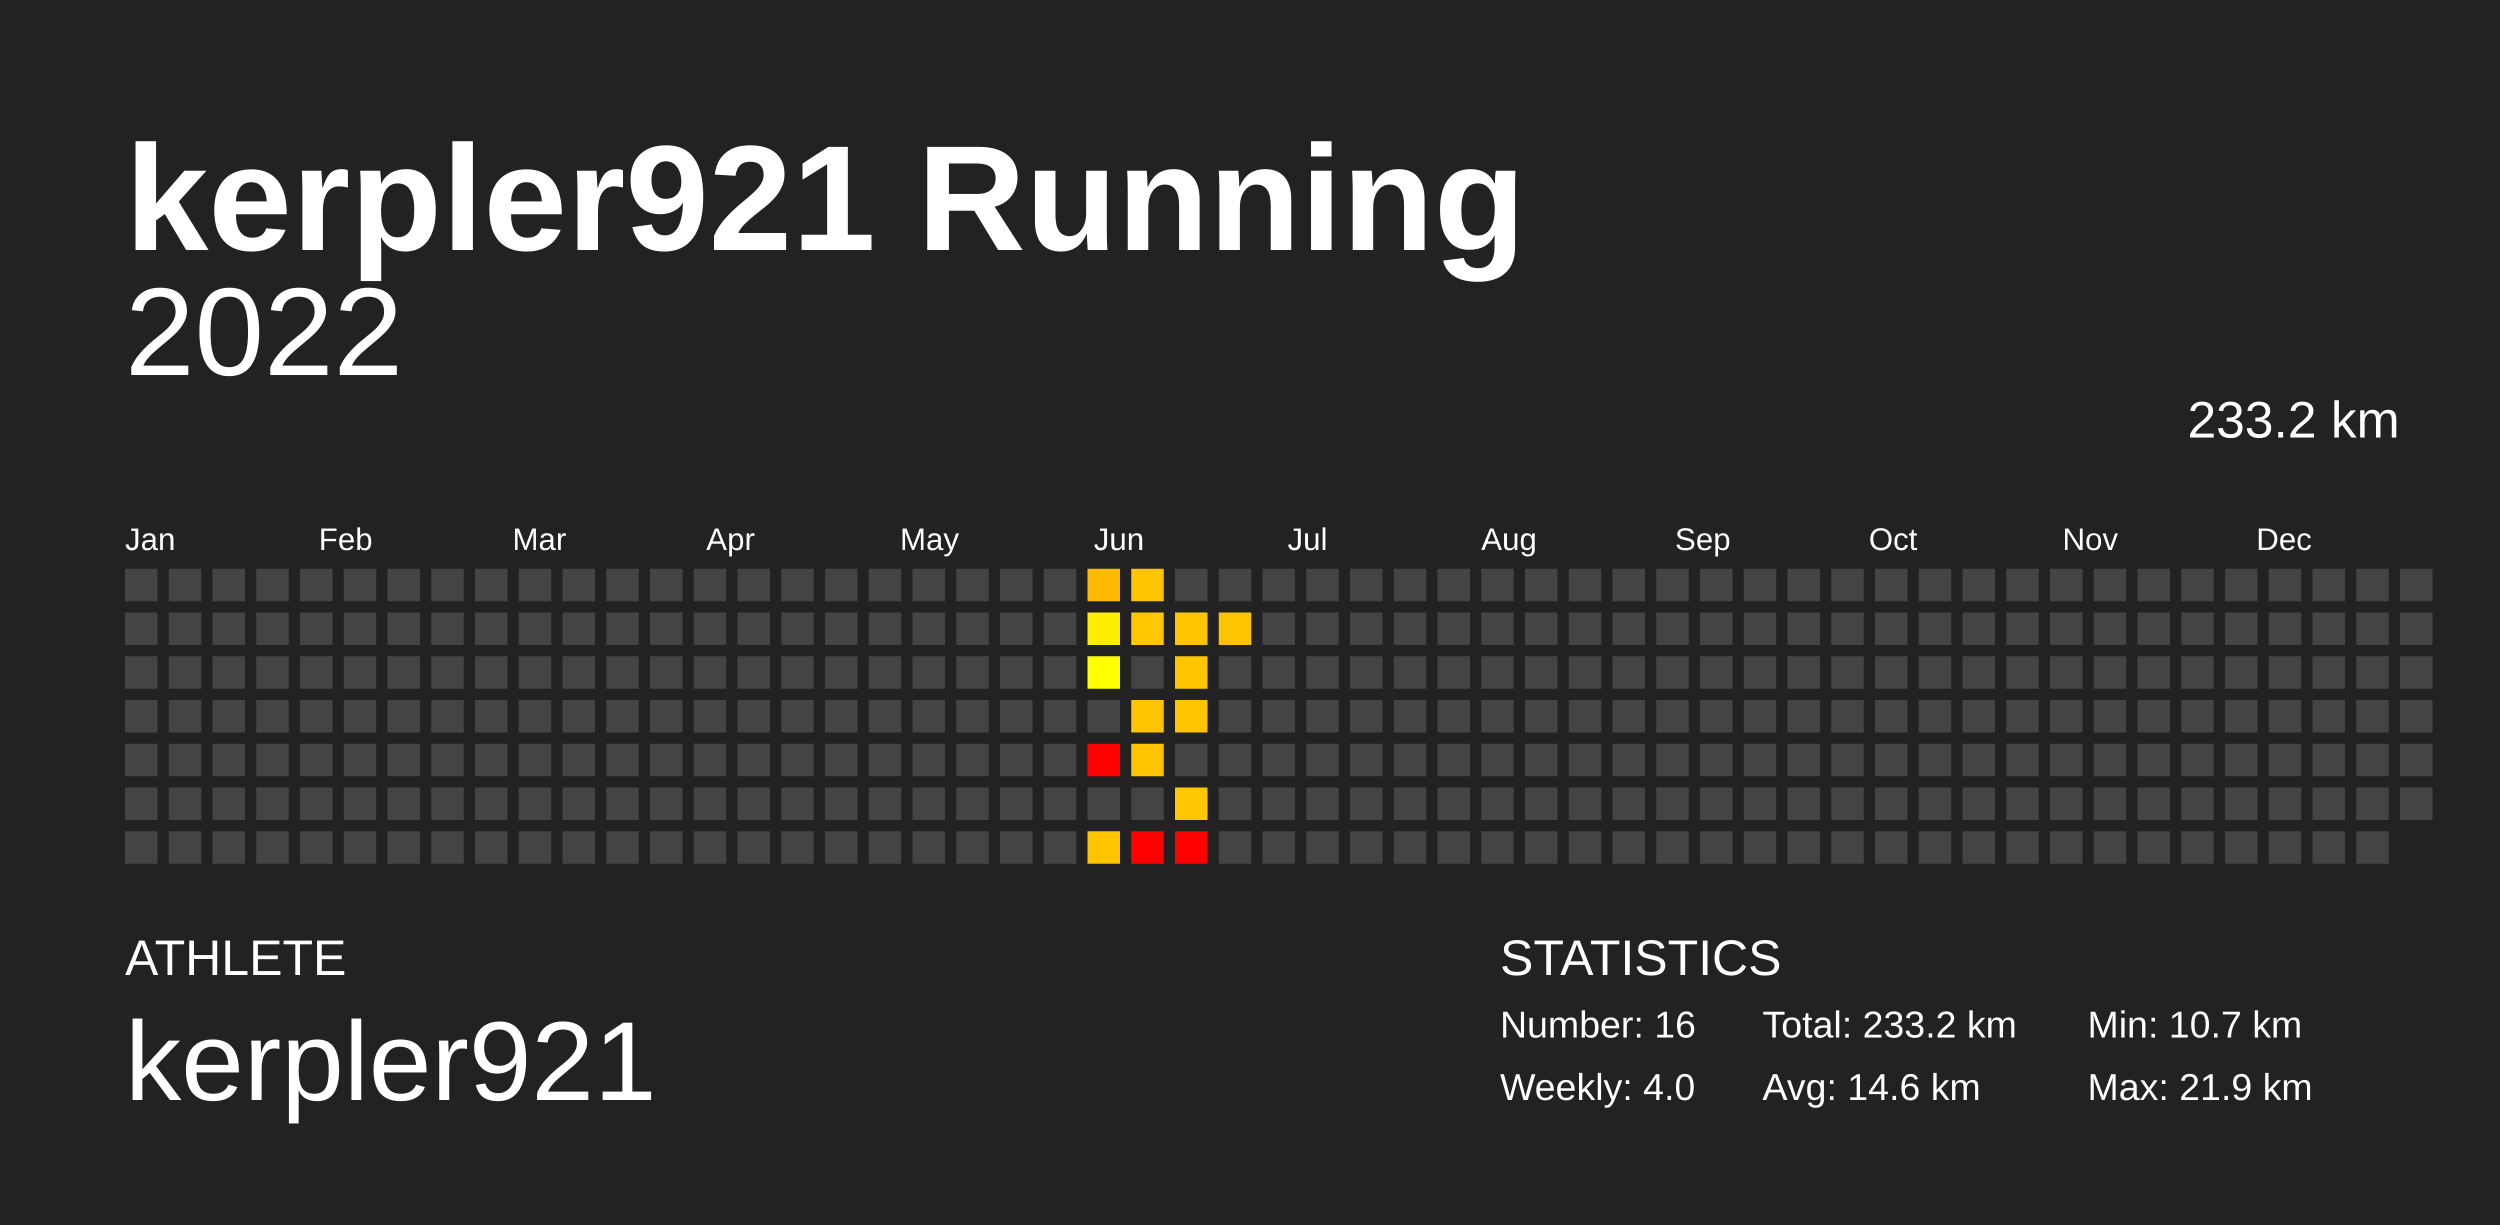
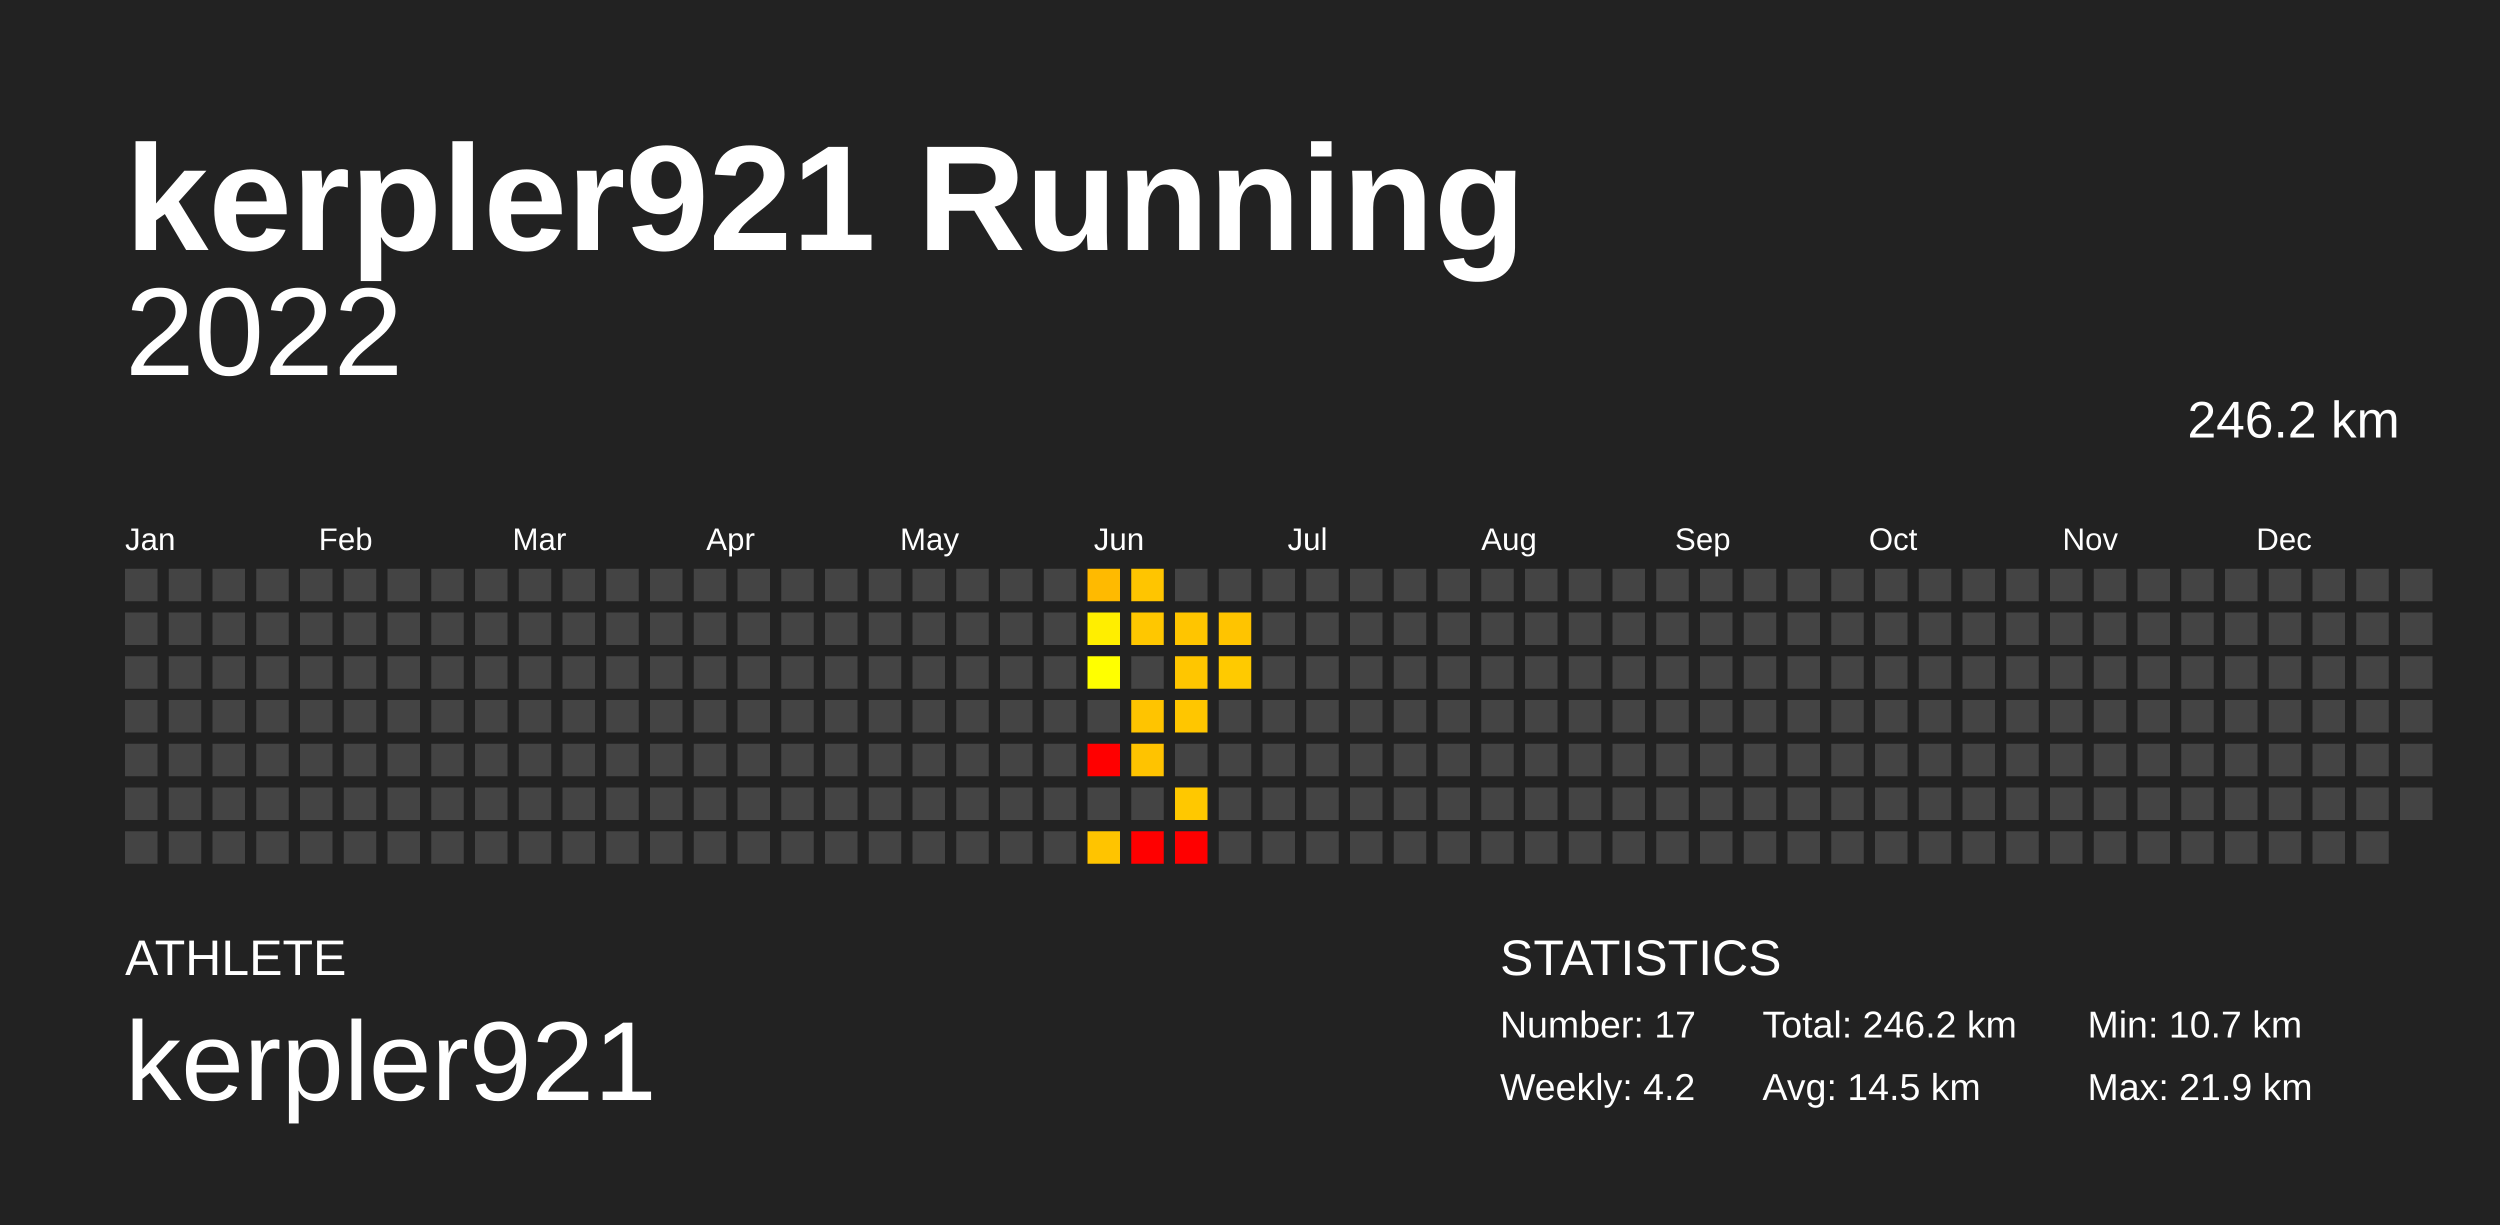
<svg xmlns="http://www.w3.org/2000/svg" baseProfile="full" height="98mm" version="1.1" viewBox="0,0,200,98" width="200mm">
  <defs />
  <rect fill="#222222" height="98" width="200" x="0" y="0" />
  <text fill="#FFFFFF" style="font-size:12px; font-family:Arial; font-weight:bold;" x="10" y="20">kerpler921 Running</text>
  <text fill="#FFFFFF" style="font-size:4px; font-family:Arial" x="10" y="78">ATHLETE</text>
  <text fill="#FFFFFF" style="font-size:9px; font-family:Arial" x="10" y="88">kerpler921</text>
  <text fill="#FFFFFF" style="font-size:4px; font-family:Arial" x="120" y="78">STATISTICS</text>
-   <text fill="#FFFFFF" style="font-size:3px; font-family:Arial" x="120" y="83">Number: 16</text>
-   <text fill="#FFFFFF" style="font-size:3px; font-family:Arial" x="120" y="88">Weekly: 4.0</text>
-   <text fill="#FFFFFF" style="font-size:3px; font-family:Arial" x="141" y="83">Total: 233.2 km</text>
-   <text fill="#FFFFFF" style="font-size:3px; font-family:Arial" x="141" y="88">Avg: 14.6 km</text>
+   <text fill="#FFFFFF" style="font-size:3px; font-family:Arial" x="120" y="83">Number: 17</text>
+   <text fill="#FFFFFF" style="font-size:3px; font-family:Arial" x="120" y="88">Weekly: 4.2</text>
+   <text fill="#FFFFFF" style="font-size:3px; font-family:Arial" x="141" y="83">Total: 246.2 km</text>
+   <text fill="#FFFFFF" style="font-size:3px; font-family:Arial" x="141" y="88">Avg: 14.5 km</text>
  <text fill="#FFFFFF" style="font-size:3px; font-family:Arial" x="167" y="83">Min: 10.7 km</text>
  <text fill="#FFFFFF" style="font-size:3px; font-family:Arial" x="167" y="88">Max: 21.9 km</text>
  <text alignment-baseline="hanging" fill="#FFFFFF" style="font-size:10.0px; font-family:Arial;" x="10" y="30">2022</text>
-   <text alignment-baseline="hanging" fill="#FFFFFF" style="font-size:4.125px; font-family:Arial;" x="175" y="35">233.2 km</text>
+   <text alignment-baseline="hanging" fill="#FFFFFF" style="font-size:4.125px; font-family:Arial;" x="175" y="35">246.2 km</text>
  <text fill="#FFFFFF" style="font-size:2.5px; font-family:Arial" x="10.0" y="44">Jan</text>
  <text fill="#FFFFFF" style="font-size:2.5px; font-family:Arial" x="25.5" y="44">Feb</text>
  <text fill="#FFFFFF" style="font-size:2.5px; font-family:Arial" x="41.0" y="44">Mar</text>
  <text fill="#FFFFFF" style="font-size:2.5px; font-family:Arial" x="56.5" y="44">Apr</text>
  <text fill="#FFFFFF" style="font-size:2.5px; font-family:Arial" x="72.0" y="44">May</text>
  <text fill="#FFFFFF" style="font-size:2.5px; font-family:Arial" x="87.5" y="44">Jun</text>
  <text fill="#FFFFFF" style="font-size:2.5px; font-family:Arial" x="103.0" y="44">Jul</text>
  <text fill="#FFFFFF" style="font-size:2.5px; font-family:Arial" x="118.5" y="44">Aug</text>
  <text fill="#FFFFFF" style="font-size:2.5px; font-family:Arial" x="134.0" y="44">Sep</text>
  <text fill="#FFFFFF" style="font-size:2.5px; font-family:Arial" x="149.5" y="44">Oct</text>
  <text fill="#FFFFFF" style="font-size:2.5px; font-family:Arial" x="165.0" y="44">Nov</text>
  <text fill="#FFFFFF" style="font-size:2.5px; font-family:Arial" x="180.5" y="44">Dec</text>
  <rect fill="#444444" height="2.6" width="2.6" x="10.0" y="45.5" />
  <rect fill="#444444" height="2.6" width="2.6" x="10.0" y="49.0" />
  <rect fill="#444444" height="2.6" width="2.6" x="10.0" y="52.5" />
  <rect fill="#444444" height="2.6" width="2.6" x="10.0" y="56.0" />
  <rect fill="#444444" height="2.6" width="2.6" x="10.0" y="59.5" />
  <rect fill="#444444" height="2.6" width="2.6" x="10.0" y="63.0" />
  <rect fill="#444444" height="2.6" width="2.6" x="10.0" y="66.5" />
  <rect fill="#444444" height="2.6" width="2.6" x="13.5" y="45.5" />
  <rect fill="#444444" height="2.6" width="2.6" x="13.5" y="49.0" />
  <rect fill="#444444" height="2.6" width="2.6" x="13.5" y="52.5" />
  <rect fill="#444444" height="2.6" width="2.6" x="13.5" y="56.0" />
  <rect fill="#444444" height="2.6" width="2.6" x="13.5" y="59.5" />
  <rect fill="#444444" height="2.6" width="2.6" x="13.5" y="63.0" />
  <rect fill="#444444" height="2.6" width="2.6" x="13.5" y="66.5" />
  <rect fill="#444444" height="2.6" width="2.6" x="17.0" y="45.5" />
  <rect fill="#444444" height="2.6" width="2.6" x="17.0" y="49.0" />
  <rect fill="#444444" height="2.6" width="2.6" x="17.0" y="52.5" />
  <rect fill="#444444" height="2.6" width="2.6" x="17.0" y="56.0" />
  <rect fill="#444444" height="2.6" width="2.6" x="17.0" y="59.5" />
  <rect fill="#444444" height="2.6" width="2.6" x="17.0" y="63.0" />
  <rect fill="#444444" height="2.6" width="2.6" x="17.0" y="66.5" />
  <rect fill="#444444" height="2.6" width="2.6" x="20.5" y="45.5" />
  <rect fill="#444444" height="2.6" width="2.6" x="20.5" y="49.0" />
  <rect fill="#444444" height="2.6" width="2.6" x="20.5" y="52.5" />
  <rect fill="#444444" height="2.6" width="2.6" x="20.5" y="56.0" />
  <rect fill="#444444" height="2.6" width="2.6" x="20.5" y="59.5" />
  <rect fill="#444444" height="2.6" width="2.6" x="20.5" y="63.0" />
  <rect fill="#444444" height="2.6" width="2.6" x="20.5" y="66.5" />
  <rect fill="#444444" height="2.6" width="2.6" x="24.0" y="45.5" />
  <rect fill="#444444" height="2.6" width="2.6" x="24.0" y="49.0" />
  <rect fill="#444444" height="2.6" width="2.6" x="24.0" y="52.5" />
  <rect fill="#444444" height="2.6" width="2.6" x="24.0" y="56.0" />
  <rect fill="#444444" height="2.6" width="2.6" x="24.0" y="59.5" />
  <rect fill="#444444" height="2.6" width="2.6" x="24.0" y="63.0" />
  <rect fill="#444444" height="2.6" width="2.6" x="24.0" y="66.5" />
  <rect fill="#444444" height="2.6" width="2.6" x="27.5" y="45.5" />
  <rect fill="#444444" height="2.6" width="2.6" x="27.5" y="49.0" />
  <rect fill="#444444" height="2.6" width="2.6" x="27.5" y="52.5" />
  <rect fill="#444444" height="2.6" width="2.6" x="27.5" y="56.0" />
  <rect fill="#444444" height="2.6" width="2.6" x="27.5" y="59.5" />
  <rect fill="#444444" height="2.6" width="2.6" x="27.5" y="63.0" />
  <rect fill="#444444" height="2.6" width="2.6" x="27.5" y="66.5" />
  <rect fill="#444444" height="2.6" width="2.6" x="31.0" y="45.5" />
  <rect fill="#444444" height="2.6" width="2.6" x="31.0" y="49.0" />
  <rect fill="#444444" height="2.6" width="2.6" x="31.0" y="52.5" />
  <rect fill="#444444" height="2.6" width="2.6" x="31.0" y="56.0" />
  <rect fill="#444444" height="2.6" width="2.6" x="31.0" y="59.5" />
  <rect fill="#444444" height="2.6" width="2.6" x="31.0" y="63.0" />
  <rect fill="#444444" height="2.6" width="2.6" x="31.0" y="66.5" />
  <rect fill="#444444" height="2.6" width="2.6" x="34.5" y="45.5" />
  <rect fill="#444444" height="2.6" width="2.6" x="34.5" y="49.0" />
  <rect fill="#444444" height="2.6" width="2.6" x="34.5" y="52.5" />
  <rect fill="#444444" height="2.6" width="2.6" x="34.5" y="56.0" />
  <rect fill="#444444" height="2.6" width="2.6" x="34.5" y="59.5" />
  <rect fill="#444444" height="2.6" width="2.6" x="34.5" y="63.0" />
  <rect fill="#444444" height="2.6" width="2.6" x="34.5" y="66.5" />
  <rect fill="#444444" height="2.6" width="2.6" x="38.0" y="45.5" />
  <rect fill="#444444" height="2.6" width="2.6" x="38.0" y="49.0" />
  <rect fill="#444444" height="2.6" width="2.6" x="38.0" y="52.5" />
  <rect fill="#444444" height="2.6" width="2.6" x="38.0" y="56.0" />
  <rect fill="#444444" height="2.6" width="2.6" x="38.0" y="59.5" />
  <rect fill="#444444" height="2.6" width="2.6" x="38.0" y="63.0" />
  <rect fill="#444444" height="2.6" width="2.6" x="38.0" y="66.5" />
  <rect fill="#444444" height="2.6" width="2.6" x="41.5" y="45.5" />
  <rect fill="#444444" height="2.6" width="2.6" x="41.5" y="49.0" />
  <rect fill="#444444" height="2.6" width="2.6" x="41.5" y="52.5" />
  <rect fill="#444444" height="2.6" width="2.6" x="41.5" y="56.0" />
  <rect fill="#444444" height="2.6" width="2.6" x="41.5" y="59.5" />
  <rect fill="#444444" height="2.6" width="2.6" x="41.5" y="63.0" />
  <rect fill="#444444" height="2.6" width="2.6" x="41.5" y="66.5" />
  <rect fill="#444444" height="2.6" width="2.6" x="45.0" y="45.5" />
  <rect fill="#444444" height="2.6" width="2.6" x="45.0" y="49.0" />
  <rect fill="#444444" height="2.6" width="2.6" x="45.0" y="52.5" />
  <rect fill="#444444" height="2.6" width="2.6" x="45.0" y="56.0" />
  <rect fill="#444444" height="2.6" width="2.6" x="45.0" y="59.5" />
  <rect fill="#444444" height="2.6" width="2.6" x="45.0" y="63.0" />
  <rect fill="#444444" height="2.6" width="2.6" x="45.0" y="66.5" />
  <rect fill="#444444" height="2.6" width="2.6" x="48.5" y="45.5" />
  <rect fill="#444444" height="2.6" width="2.6" x="48.5" y="49.0" />
  <rect fill="#444444" height="2.6" width="2.6" x="48.5" y="52.5" />
  <rect fill="#444444" height="2.6" width="2.6" x="48.5" y="56.0" />
  <rect fill="#444444" height="2.6" width="2.6" x="48.5" y="59.5" />
  <rect fill="#444444" height="2.6" width="2.6" x="48.5" y="63.0" />
  <rect fill="#444444" height="2.6" width="2.6" x="48.5" y="66.5" />
  <rect fill="#444444" height="2.6" width="2.6" x="52.0" y="45.5" />
  <rect fill="#444444" height="2.6" width="2.6" x="52.0" y="49.0" />
  <rect fill="#444444" height="2.6" width="2.6" x="52.0" y="52.5" />
  <rect fill="#444444" height="2.6" width="2.6" x="52.0" y="56.0" />
  <rect fill="#444444" height="2.6" width="2.6" x="52.0" y="59.5" />
  <rect fill="#444444" height="2.6" width="2.6" x="52.0" y="63.0" />
  <rect fill="#444444" height="2.6" width="2.6" x="52.0" y="66.5" />
  <rect fill="#444444" height="2.6" width="2.6" x="55.5" y="45.5" />
  <rect fill="#444444" height="2.6" width="2.6" x="55.5" y="49.0" />
  <rect fill="#444444" height="2.6" width="2.6" x="55.5" y="52.5" />
  <rect fill="#444444" height="2.6" width="2.6" x="55.5" y="56.0" />
  <rect fill="#444444" height="2.6" width="2.6" x="55.5" y="59.5" />
  <rect fill="#444444" height="2.6" width="2.6" x="55.5" y="63.0" />
  <rect fill="#444444" height="2.6" width="2.6" x="55.5" y="66.5" />
  <rect fill="#444444" height="2.6" width="2.6" x="59.0" y="45.5" />
  <rect fill="#444444" height="2.6" width="2.6" x="59.0" y="49.0" />
  <rect fill="#444444" height="2.6" width="2.6" x="59.0" y="52.5" />
  <rect fill="#444444" height="2.6" width="2.6" x="59.0" y="56.0" />
  <rect fill="#444444" height="2.6" width="2.6" x="59.0" y="59.5" />
  <rect fill="#444444" height="2.6" width="2.6" x="59.0" y="63.0" />
  <rect fill="#444444" height="2.6" width="2.6" x="59.0" y="66.5" />
  <rect fill="#444444" height="2.6" width="2.6" x="62.5" y="45.5" />
  <rect fill="#444444" height="2.6" width="2.6" x="62.5" y="49.0" />
  <rect fill="#444444" height="2.6" width="2.6" x="62.5" y="52.5" />
  <rect fill="#444444" height="2.6" width="2.6" x="62.5" y="56.0" />
  <rect fill="#444444" height="2.6" width="2.6" x="62.5" y="59.5" />
  <rect fill="#444444" height="2.6" width="2.6" x="62.5" y="63.0" />
  <rect fill="#444444" height="2.6" width="2.6" x="62.5" y="66.5" />
  <rect fill="#444444" height="2.6" width="2.6" x="66.0" y="45.5" />
  <rect fill="#444444" height="2.6" width="2.6" x="66.0" y="49.0" />
  <rect fill="#444444" height="2.6" width="2.6" x="66.0" y="52.5" />
  <rect fill="#444444" height="2.6" width="2.6" x="66.0" y="56.0" />
  <rect fill="#444444" height="2.6" width="2.6" x="66.0" y="59.5" />
  <rect fill="#444444" height="2.6" width="2.6" x="66.0" y="63.0" />
  <rect fill="#444444" height="2.6" width="2.6" x="66.0" y="66.5" />
  <rect fill="#444444" height="2.6" width="2.6" x="69.5" y="45.5" />
  <rect fill="#444444" height="2.6" width="2.6" x="69.5" y="49.0" />
  <rect fill="#444444" height="2.6" width="2.6" x="69.5" y="52.5" />
  <rect fill="#444444" height="2.6" width="2.6" x="69.5" y="56.0" />
  <rect fill="#444444" height="2.6" width="2.6" x="69.5" y="59.5" />
  <rect fill="#444444" height="2.6" width="2.6" x="69.5" y="63.0" />
  <rect fill="#444444" height="2.6" width="2.6" x="69.5" y="66.5" />
  <rect fill="#444444" height="2.6" width="2.6" x="73.0" y="45.5" />
  <rect fill="#444444" height="2.6" width="2.6" x="73.0" y="49.0" />
  <rect fill="#444444" height="2.6" width="2.6" x="73.0" y="52.5" />
  <rect fill="#444444" height="2.6" width="2.6" x="73.0" y="56.0" />
  <rect fill="#444444" height="2.6" width="2.6" x="73.0" y="59.5" />
  <rect fill="#444444" height="2.6" width="2.6" x="73.0" y="63.0" />
  <rect fill="#444444" height="2.6" width="2.6" x="73.0" y="66.5" />
  <rect fill="#444444" height="2.6" width="2.6" x="76.5" y="45.5" />
  <rect fill="#444444" height="2.6" width="2.6" x="76.5" y="49.0" />
  <rect fill="#444444" height="2.6" width="2.6" x="76.5" y="52.5" />
  <rect fill="#444444" height="2.6" width="2.6" x="76.5" y="56.0" />
  <rect fill="#444444" height="2.6" width="2.6" x="76.5" y="59.5" />
  <rect fill="#444444" height="2.6" width="2.6" x="76.5" y="63.0" />
  <rect fill="#444444" height="2.6" width="2.6" x="76.5" y="66.5" />
  <rect fill="#444444" height="2.6" width="2.6" x="80.0" y="45.5" />
  <rect fill="#444444" height="2.6" width="2.6" x="80.0" y="49.0" />
  <rect fill="#444444" height="2.6" width="2.6" x="80.0" y="52.5" />
  <rect fill="#444444" height="2.6" width="2.6" x="80.0" y="56.0" />
  <rect fill="#444444" height="2.6" width="2.6" x="80.0" y="59.5" />
  <rect fill="#444444" height="2.6" width="2.6" x="80.0" y="63.0" />
  <rect fill="#444444" height="2.6" width="2.6" x="80.0" y="66.5" />
  <rect fill="#444444" height="2.6" width="2.6" x="83.5" y="45.5" />
  <rect fill="#444444" height="2.6" width="2.6" x="83.5" y="49.0" />
  <rect fill="#444444" height="2.6" width="2.6" x="83.5" y="52.5" />
  <rect fill="#444444" height="2.6" width="2.6" x="83.5" y="56.0" />
  <rect fill="#444444" height="2.6" width="2.6" x="83.5" y="59.5" />
  <rect fill="#444444" height="2.6" width="2.6" x="83.5" y="63.0" />
  <rect fill="#444444" height="2.6" width="2.6" x="83.5" y="66.5" />
  <rect fill="#ffba00" height="2.6" width="2.6" x="87.0" y="45.5" />
  <rect fill="#ffee00" height="2.6" width="2.6" x="87.0" y="49.0" />
  <rect fill="#ffff00" height="2.6" width="2.6" x="87.0" y="52.5" />
  <rect fill="#444444" height="2.6" width="2.6" x="87.0" y="56.0" />
  <rect fill="red" height="2.6" width="2.6" x="87.0" y="59.5" />
  <rect fill="#444444" height="2.6" width="2.6" x="87.0" y="63.0" />
  <rect fill="#ffc400" height="2.6" width="2.6" x="87.0" y="66.5" />
  <rect fill="#ffc500" height="2.6" width="2.6" x="90.5" y="45.5" />
  <rect fill="#ffc700" height="2.6" width="2.6" x="90.5" y="49.0" />
  <rect fill="#444444" height="2.6" width="2.6" x="90.5" y="52.5" />
  <rect fill="#ffc400" height="2.6" width="2.6" x="90.5" y="56.0" />
  <rect fill="#ffc300" height="2.6" width="2.6" x="90.5" y="59.5" />
  <rect fill="#444444" height="2.6" width="2.6" x="90.5" y="63.0" />
  <rect fill="red" height="2.6" width="2.6" x="90.5" y="66.5" />
  <rect fill="#444444" height="2.6" width="2.6" x="94.0" y="45.5" />
  <rect fill="#ffc500" height="2.6" width="2.6" x="94.0" y="49.0" />
  <rect fill="#ffc600" height="2.6" width="2.6" x="94.0" y="52.5" />
  <rect fill="#ffc600" height="2.6" width="2.6" x="94.0" y="56.0" />
  <rect fill="#444444" height="2.6" width="2.6" x="94.0" y="59.5" />
  <rect fill="#ffc800" height="2.6" width="2.6" x="94.0" y="63.0" />
  <rect fill="red" height="2.6" width="2.6" x="94.0" y="66.5" />
  <rect fill="#444444" height="2.6" width="2.6" x="97.5" y="45.5" />
  <rect fill="#ffc400" height="2.6" width="2.6" x="97.5" y="49.0" />
-   <rect fill="#444444" height="2.6" width="2.6" x="97.5" y="52.5" />
+   <rect fill="#ffca00" height="2.6" width="2.6" x="97.5" y="52.5" />
  <rect fill="#444444" height="2.6" width="2.6" x="97.5" y="56.0" />
  <rect fill="#444444" height="2.6" width="2.6" x="97.5" y="59.5" />
  <rect fill="#444444" height="2.6" width="2.6" x="97.5" y="63.0" />
  <rect fill="#444444" height="2.6" width="2.6" x="97.5" y="66.5" />
  <rect fill="#444444" height="2.6" width="2.6" x="101.0" y="45.5" />
  <rect fill="#444444" height="2.6" width="2.6" x="101.0" y="49.0" />
  <rect fill="#444444" height="2.6" width="2.6" x="101.0" y="52.5" />
  <rect fill="#444444" height="2.6" width="2.6" x="101.0" y="56.0" />
  <rect fill="#444444" height="2.6" width="2.6" x="101.0" y="59.5" />
  <rect fill="#444444" height="2.6" width="2.6" x="101.0" y="63.0" />
  <rect fill="#444444" height="2.6" width="2.6" x="101.0" y="66.5" />
  <rect fill="#444444" height="2.6" width="2.6" x="104.5" y="45.5" />
  <rect fill="#444444" height="2.6" width="2.6" x="104.5" y="49.0" />
  <rect fill="#444444" height="2.6" width="2.6" x="104.5" y="52.5" />
  <rect fill="#444444" height="2.6" width="2.6" x="104.5" y="56.0" />
  <rect fill="#444444" height="2.6" width="2.6" x="104.5" y="59.5" />
  <rect fill="#444444" height="2.6" width="2.6" x="104.5" y="63.0" />
  <rect fill="#444444" height="2.6" width="2.6" x="104.5" y="66.5" />
  <rect fill="#444444" height="2.6" width="2.6" x="108.0" y="45.5" />
  <rect fill="#444444" height="2.6" width="2.6" x="108.0" y="49.0" />
  <rect fill="#444444" height="2.6" width="2.6" x="108.0" y="52.5" />
  <rect fill="#444444" height="2.6" width="2.6" x="108.0" y="56.0" />
  <rect fill="#444444" height="2.6" width="2.6" x="108.0" y="59.5" />
  <rect fill="#444444" height="2.6" width="2.6" x="108.0" y="63.0" />
  <rect fill="#444444" height="2.6" width="2.6" x="108.0" y="66.5" />
  <rect fill="#444444" height="2.6" width="2.6" x="111.5" y="45.5" />
  <rect fill="#444444" height="2.6" width="2.6" x="111.5" y="49.0" />
  <rect fill="#444444" height="2.6" width="2.6" x="111.5" y="52.5" />
  <rect fill="#444444" height="2.6" width="2.6" x="111.5" y="56.0" />
  <rect fill="#444444" height="2.6" width="2.6" x="111.5" y="59.5" />
  <rect fill="#444444" height="2.6" width="2.6" x="111.5" y="63.0" />
  <rect fill="#444444" height="2.6" width="2.6" x="111.5" y="66.5" />
  <rect fill="#444444" height="2.6" width="2.6" x="115.0" y="45.5" />
  <rect fill="#444444" height="2.6" width="2.6" x="115.0" y="49.0" />
  <rect fill="#444444" height="2.6" width="2.6" x="115.0" y="52.5" />
  <rect fill="#444444" height="2.6" width="2.6" x="115.0" y="56.0" />
  <rect fill="#444444" height="2.6" width="2.6" x="115.0" y="59.5" />
  <rect fill="#444444" height="2.6" width="2.6" x="115.0" y="63.0" />
  <rect fill="#444444" height="2.6" width="2.6" x="115.0" y="66.5" />
  <rect fill="#444444" height="2.6" width="2.6" x="118.5" y="45.5" />
  <rect fill="#444444" height="2.6" width="2.6" x="118.5" y="49.0" />
  <rect fill="#444444" height="2.6" width="2.6" x="118.5" y="52.5" />
  <rect fill="#444444" height="2.6" width="2.6" x="118.5" y="56.0" />
  <rect fill="#444444" height="2.6" width="2.6" x="118.5" y="59.5" />
  <rect fill="#444444" height="2.6" width="2.6" x="118.5" y="63.0" />
  <rect fill="#444444" height="2.6" width="2.6" x="118.5" y="66.5" />
  <rect fill="#444444" height="2.6" width="2.6" x="122.0" y="45.5" />
  <rect fill="#444444" height="2.6" width="2.6" x="122.0" y="49.0" />
  <rect fill="#444444" height="2.6" width="2.6" x="122.0" y="52.5" />
  <rect fill="#444444" height="2.6" width="2.6" x="122.0" y="56.0" />
  <rect fill="#444444" height="2.6" width="2.6" x="122.0" y="59.5" />
  <rect fill="#444444" height="2.6" width="2.6" x="122.0" y="63.0" />
  <rect fill="#444444" height="2.6" width="2.6" x="122.0" y="66.5" />
  <rect fill="#444444" height="2.6" width="2.6" x="125.5" y="45.5" />
  <rect fill="#444444" height="2.6" width="2.6" x="125.5" y="49.0" />
  <rect fill="#444444" height="2.6" width="2.6" x="125.5" y="52.5" />
  <rect fill="#444444" height="2.6" width="2.6" x="125.5" y="56.0" />
  <rect fill="#444444" height="2.6" width="2.6" x="125.5" y="59.5" />
  <rect fill="#444444" height="2.6" width="2.6" x="125.5" y="63.0" />
  <rect fill="#444444" height="2.6" width="2.6" x="125.5" y="66.5" />
  <rect fill="#444444" height="2.6" width="2.6" x="129.0" y="45.5" />
  <rect fill="#444444" height="2.6" width="2.6" x="129.0" y="49.0" />
  <rect fill="#444444" height="2.6" width="2.6" x="129.0" y="52.5" />
  <rect fill="#444444" height="2.6" width="2.6" x="129.0" y="56.0" />
  <rect fill="#444444" height="2.6" width="2.6" x="129.0" y="59.5" />
  <rect fill="#444444" height="2.6" width="2.6" x="129.0" y="63.0" />
  <rect fill="#444444" height="2.6" width="2.6" x="129.0" y="66.5" />
  <rect fill="#444444" height="2.6" width="2.6" x="132.5" y="45.5" />
  <rect fill="#444444" height="2.6" width="2.6" x="132.5" y="49.0" />
  <rect fill="#444444" height="2.6" width="2.6" x="132.5" y="52.5" />
  <rect fill="#444444" height="2.6" width="2.6" x="132.5" y="56.0" />
  <rect fill="#444444" height="2.6" width="2.6" x="132.5" y="59.5" />
  <rect fill="#444444" height="2.6" width="2.6" x="132.5" y="63.0" />
  <rect fill="#444444" height="2.6" width="2.6" x="132.5" y="66.5" />
  <rect fill="#444444" height="2.6" width="2.6" x="136.0" y="45.5" />
  <rect fill="#444444" height="2.6" width="2.6" x="136.0" y="49.0" />
  <rect fill="#444444" height="2.6" width="2.6" x="136.0" y="52.5" />
  <rect fill="#444444" height="2.6" width="2.6" x="136.0" y="56.0" />
  <rect fill="#444444" height="2.6" width="2.6" x="136.0" y="59.5" />
  <rect fill="#444444" height="2.6" width="2.6" x="136.0" y="63.0" />
  <rect fill="#444444" height="2.6" width="2.6" x="136.0" y="66.5" />
  <rect fill="#444444" height="2.6" width="2.6" x="139.5" y="45.5" />
  <rect fill="#444444" height="2.6" width="2.6" x="139.5" y="49.0" />
  <rect fill="#444444" height="2.6" width="2.6" x="139.5" y="52.5" />
  <rect fill="#444444" height="2.6" width="2.6" x="139.5" y="56.0" />
  <rect fill="#444444" height="2.6" width="2.6" x="139.5" y="59.5" />
  <rect fill="#444444" height="2.6" width="2.6" x="139.5" y="63.0" />
  <rect fill="#444444" height="2.6" width="2.6" x="139.5" y="66.5" />
  <rect fill="#444444" height="2.6" width="2.6" x="143.0" y="45.5" />
  <rect fill="#444444" height="2.6" width="2.6" x="143.0" y="49.0" />
  <rect fill="#444444" height="2.6" width="2.6" x="143.0" y="52.5" />
  <rect fill="#444444" height="2.6" width="2.6" x="143.0" y="56.0" />
  <rect fill="#444444" height="2.6" width="2.6" x="143.0" y="59.5" />
  <rect fill="#444444" height="2.6" width="2.6" x="143.0" y="63.0" />
  <rect fill="#444444" height="2.6" width="2.6" x="143.0" y="66.5" />
  <rect fill="#444444" height="2.6" width="2.6" x="146.5" y="45.5" />
  <rect fill="#444444" height="2.6" width="2.6" x="146.5" y="49.0" />
  <rect fill="#444444" height="2.6" width="2.6" x="146.5" y="52.5" />
  <rect fill="#444444" height="2.6" width="2.6" x="146.5" y="56.0" />
  <rect fill="#444444" height="2.6" width="2.6" x="146.5" y="59.5" />
  <rect fill="#444444" height="2.6" width="2.6" x="146.5" y="63.0" />
  <rect fill="#444444" height="2.6" width="2.6" x="146.5" y="66.5" />
  <rect fill="#444444" height="2.6" width="2.6" x="150.0" y="45.5" />
  <rect fill="#444444" height="2.6" width="2.6" x="150.0" y="49.0" />
  <rect fill="#444444" height="2.6" width="2.6" x="150.0" y="52.5" />
  <rect fill="#444444" height="2.6" width="2.6" x="150.0" y="56.0" />
  <rect fill="#444444" height="2.6" width="2.6" x="150.0" y="59.5" />
  <rect fill="#444444" height="2.6" width="2.6" x="150.0" y="63.0" />
  <rect fill="#444444" height="2.6" width="2.6" x="150.0" y="66.5" />
  <rect fill="#444444" height="2.6" width="2.6" x="153.5" y="45.5" />
  <rect fill="#444444" height="2.6" width="2.6" x="153.5" y="49.0" />
  <rect fill="#444444" height="2.6" width="2.6" x="153.5" y="52.5" />
  <rect fill="#444444" height="2.6" width="2.6" x="153.5" y="56.0" />
  <rect fill="#444444" height="2.6" width="2.6" x="153.5" y="59.5" />
  <rect fill="#444444" height="2.6" width="2.6" x="153.5" y="63.0" />
  <rect fill="#444444" height="2.6" width="2.6" x="153.5" y="66.5" />
  <rect fill="#444444" height="2.6" width="2.6" x="157.0" y="45.5" />
  <rect fill="#444444" height="2.6" width="2.6" x="157.0" y="49.0" />
  <rect fill="#444444" height="2.6" width="2.6" x="157.0" y="52.5" />
  <rect fill="#444444" height="2.6" width="2.6" x="157.0" y="56.0" />
  <rect fill="#444444" height="2.6" width="2.6" x="157.0" y="59.5" />
  <rect fill="#444444" height="2.6" width="2.6" x="157.0" y="63.0" />
  <rect fill="#444444" height="2.6" width="2.6" x="157.0" y="66.5" />
  <rect fill="#444444" height="2.6" width="2.6" x="160.5" y="45.5" />
  <rect fill="#444444" height="2.6" width="2.6" x="160.5" y="49.0" />
  <rect fill="#444444" height="2.6" width="2.6" x="160.5" y="52.5" />
  <rect fill="#444444" height="2.6" width="2.6" x="160.5" y="56.0" />
  <rect fill="#444444" height="2.6" width="2.6" x="160.5" y="59.5" />
  <rect fill="#444444" height="2.6" width="2.6" x="160.5" y="63.0" />
  <rect fill="#444444" height="2.6" width="2.6" x="160.5" y="66.5" />
  <rect fill="#444444" height="2.6" width="2.6" x="164.0" y="45.5" />
  <rect fill="#444444" height="2.6" width="2.6" x="164.0" y="49.0" />
  <rect fill="#444444" height="2.6" width="2.6" x="164.0" y="52.5" />
  <rect fill="#444444" height="2.6" width="2.6" x="164.0" y="56.0" />
  <rect fill="#444444" height="2.6" width="2.6" x="164.0" y="59.5" />
  <rect fill="#444444" height="2.6" width="2.6" x="164.0" y="63.0" />
  <rect fill="#444444" height="2.6" width="2.6" x="164.0" y="66.5" />
  <rect fill="#444444" height="2.6" width="2.6" x="167.5" y="45.5" />
  <rect fill="#444444" height="2.6" width="2.6" x="167.5" y="49.0" />
  <rect fill="#444444" height="2.6" width="2.6" x="167.5" y="52.5" />
  <rect fill="#444444" height="2.6" width="2.6" x="167.5" y="56.0" />
  <rect fill="#444444" height="2.6" width="2.6" x="167.5" y="59.5" />
  <rect fill="#444444" height="2.6" width="2.6" x="167.5" y="63.0" />
  <rect fill="#444444" height="2.6" width="2.6" x="167.5" y="66.5" />
  <rect fill="#444444" height="2.6" width="2.6" x="171.0" y="45.5" />
  <rect fill="#444444" height="2.6" width="2.6" x="171.0" y="49.0" />
  <rect fill="#444444" height="2.6" width="2.6" x="171.0" y="52.5" />
  <rect fill="#444444" height="2.6" width="2.6" x="171.0" y="56.0" />
  <rect fill="#444444" height="2.6" width="2.6" x="171.0" y="59.5" />
  <rect fill="#444444" height="2.6" width="2.6" x="171.0" y="63.0" />
  <rect fill="#444444" height="2.6" width="2.6" x="171.0" y="66.5" />
  <rect fill="#444444" height="2.6" width="2.6" x="174.5" y="45.5" />
  <rect fill="#444444" height="2.6" width="2.6" x="174.5" y="49.0" />
  <rect fill="#444444" height="2.6" width="2.6" x="174.5" y="52.5" />
  <rect fill="#444444" height="2.6" width="2.6" x="174.5" y="56.0" />
  <rect fill="#444444" height="2.6" width="2.6" x="174.5" y="59.5" />
  <rect fill="#444444" height="2.6" width="2.6" x="174.5" y="63.0" />
  <rect fill="#444444" height="2.6" width="2.6" x="174.5" y="66.5" />
  <rect fill="#444444" height="2.6" width="2.6" x="178.0" y="45.5" />
  <rect fill="#444444" height="2.6" width="2.6" x="178.0" y="49.0" />
  <rect fill="#444444" height="2.6" width="2.6" x="178.0" y="52.5" />
  <rect fill="#444444" height="2.6" width="2.6" x="178.0" y="56.0" />
  <rect fill="#444444" height="2.6" width="2.6" x="178.0" y="59.5" />
  <rect fill="#444444" height="2.6" width="2.6" x="178.0" y="63.0" />
  <rect fill="#444444" height="2.6" width="2.6" x="178.0" y="66.5" />
  <rect fill="#444444" height="2.6" width="2.6" x="181.5" y="45.5" />
  <rect fill="#444444" height="2.6" width="2.6" x="181.5" y="49.0" />
  <rect fill="#444444" height="2.6" width="2.6" x="181.5" y="52.5" />
  <rect fill="#444444" height="2.6" width="2.6" x="181.5" y="56.0" />
  <rect fill="#444444" height="2.6" width="2.6" x="181.5" y="59.5" />
  <rect fill="#444444" height="2.6" width="2.6" x="181.5" y="63.0" />
  <rect fill="#444444" height="2.6" width="2.6" x="181.5" y="66.5" />
  <rect fill="#444444" height="2.6" width="2.6" x="185.0" y="45.5" />
  <rect fill="#444444" height="2.6" width="2.6" x="185.0" y="49.0" />
  <rect fill="#444444" height="2.6" width="2.6" x="185.0" y="52.5" />
  <rect fill="#444444" height="2.6" width="2.6" x="185.0" y="56.0" />
  <rect fill="#444444" height="2.6" width="2.6" x="185.0" y="59.5" />
  <rect fill="#444444" height="2.6" width="2.6" x="185.0" y="63.0" />
  <rect fill="#444444" height="2.6" width="2.6" x="185.0" y="66.5" />
  <rect fill="#444444" height="2.6" width="2.6" x="188.5" y="45.5" />
  <rect fill="#444444" height="2.6" width="2.6" x="188.5" y="49.0" />
  <rect fill="#444444" height="2.6" width="2.6" x="188.5" y="52.5" />
  <rect fill="#444444" height="2.6" width="2.6" x="188.5" y="56.0" />
  <rect fill="#444444" height="2.6" width="2.6" x="188.5" y="59.5" />
  <rect fill="#444444" height="2.6" width="2.6" x="188.5" y="63.0" />
  <rect fill="#444444" height="2.6" width="2.6" x="188.5" y="66.5" />
  <rect fill="#444444" height="2.6" width="2.6" x="192.0" y="45.5" />
  <rect fill="#444444" height="2.6" width="2.6" x="192.0" y="49.0" />
  <rect fill="#444444" height="2.6" width="2.6" x="192.0" y="52.5" />
  <rect fill="#444444" height="2.6" width="2.6" x="192.0" y="56.0" />
  <rect fill="#444444" height="2.6" width="2.6" x="192.0" y="59.5" />
  <rect fill="#444444" height="2.6" width="2.6" x="192.0" y="63.0" />
</svg>
